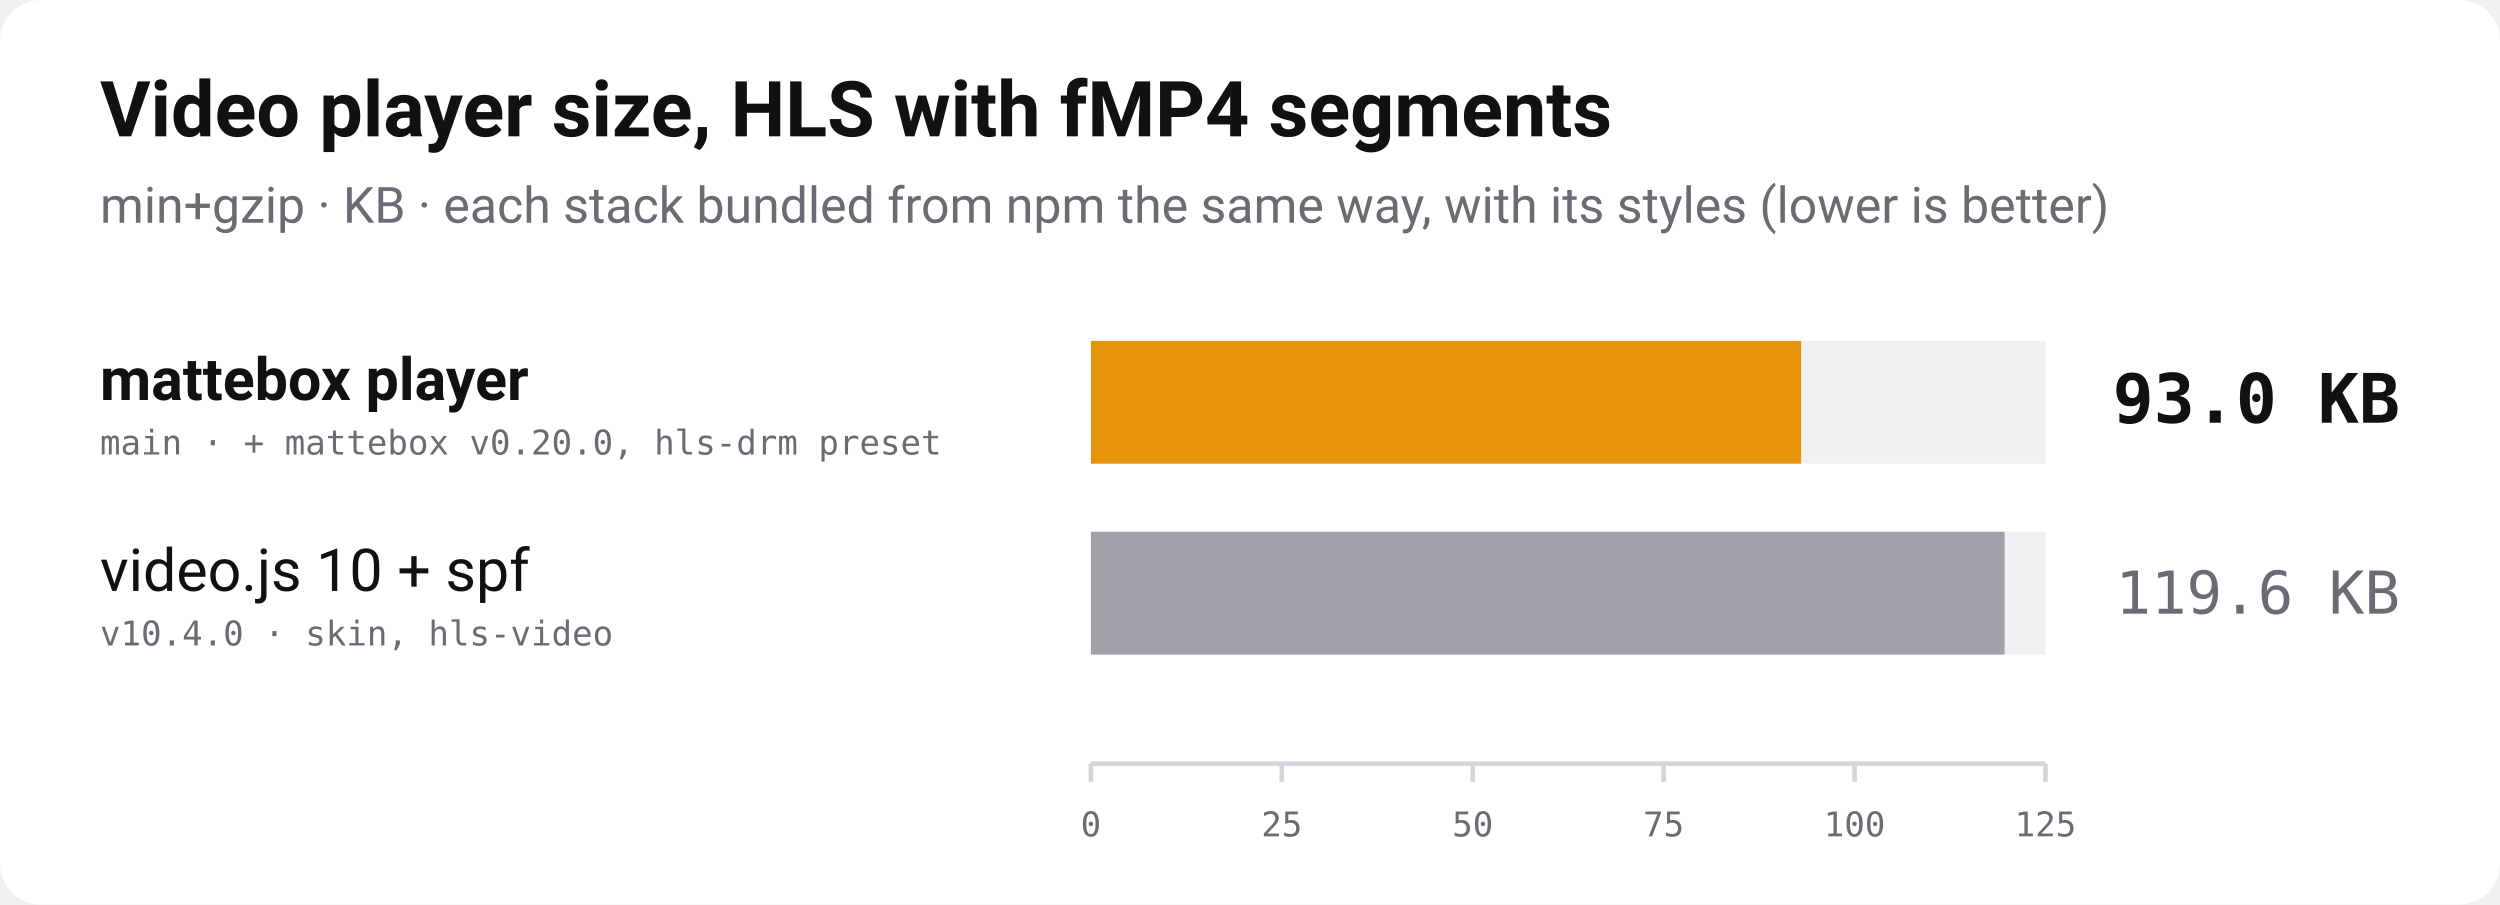
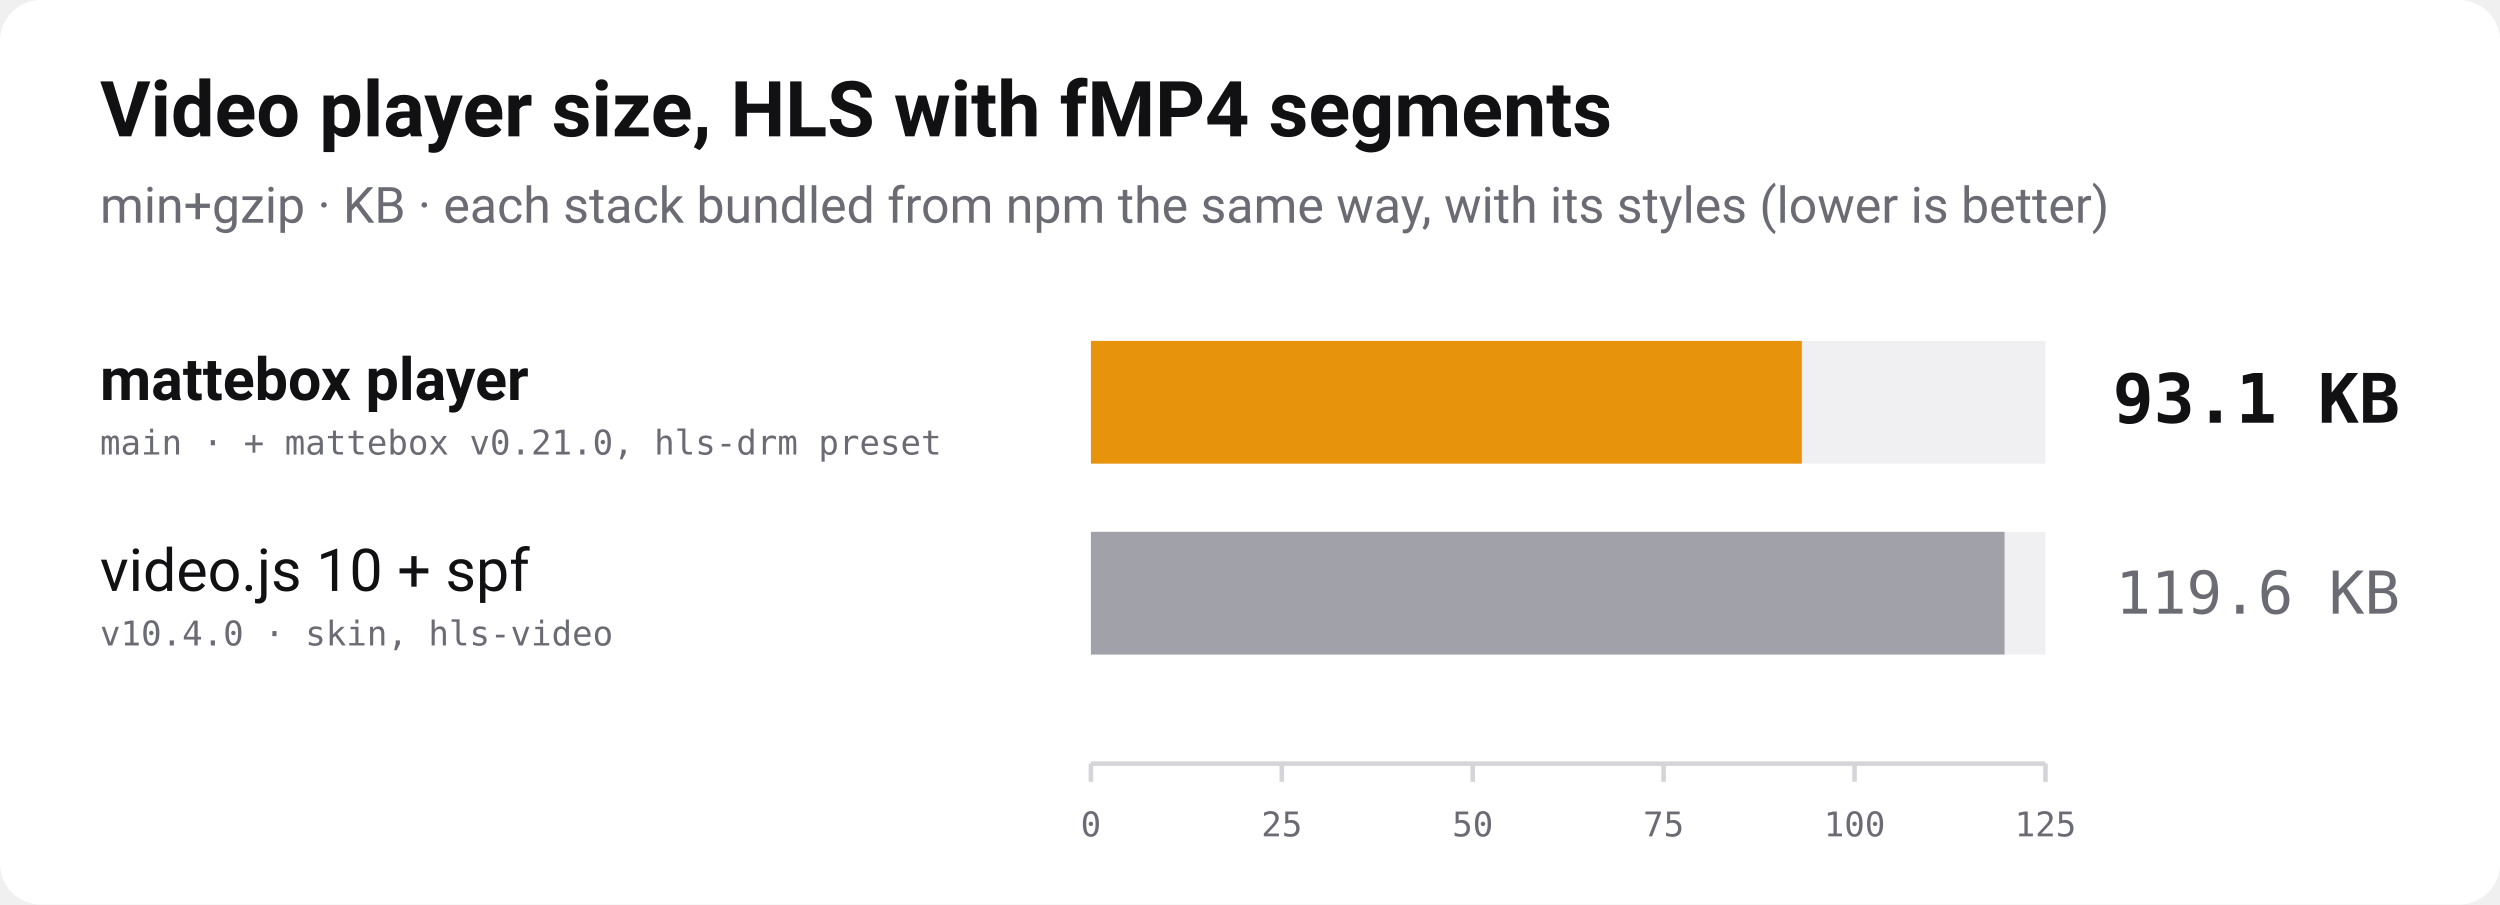
<svg xmlns="http://www.w3.org/2000/svg" width="1100" height="398" viewBox="0 0 1100 398" role="img" aria-label="Bundle size of video players with HLS playback of fMP4 segments, min+gzip, lower is better">
  <rect width="1100" height="398" rx="18" fill="#ffffff" />
  <text x="44" y="60" font-family="-apple-system, 'Segoe UI', Roboto, Helvetica, Arial, sans-serif" font-size="34" font-weight="700" fill="#111114">Video player size, HLS with fMP4 segments</text>
  <text x="44" y="98" font-family="-apple-system, 'Segoe UI', Roboto, Helvetica, Arial, sans-serif" font-size="22" fill="#6b6b74">min+gzip · KB · each stack bundled from npm the same way, with its styles (lower is better)</text>
  <text x="44" y="176" font-family="-apple-system, 'Segoe UI', Roboto, Helvetica, Arial, sans-serif" font-size="26" font-weight="700" fill="#111114">mattebox player</text>
-   <text x="44" y="200" font-family="ui-monospace, 'SF Mono', Menlo, Consolas, monospace" font-size="15" fill="#6b6b74">main · + mattebox v0.20.0, hls-drm preset</text>
+   <text x="44" y="200" font-family="ui-monospace, 'SF Mono', Menlo, Consolas, monospace" font-size="15" fill="#6b6b74">main · + mattebox v0.21.0, hls-drm preset</text>
  <rect x="480" y="150" width="420" height="54" fill="#f0f0f3" />
-   <rect x="480" y="150" width="312.5" height="54" fill="#e8930c" />
-   <text x="1056" y="186" text-anchor="end" font-family="ui-monospace, 'SF Mono', Menlo, Consolas, monospace" font-size="30" font-weight="700" fill="#111114">93.0 KB</text>
+   <rect x="480" y="150" width="312.8" height="54" fill="#e8930c" />
+   <text x="1056" y="186" text-anchor="end" font-family="ui-monospace, 'SF Mono', Menlo, Consolas, monospace" font-size="30" font-weight="700" fill="#111114">93.1 KB</text>
  <text x="44" y="260" font-family="-apple-system, 'Segoe UI', Roboto, Helvetica, Arial, sans-serif" font-size="26" font-weight="400" fill="#111114">video.js 10 + spf</text>
  <text x="44" y="284" font-family="ui-monospace, 'SF Mono', Menlo, Consolas, monospace" font-size="15" fill="#6b6b74">v10.4.0 · skin, hls-video</text>
  <rect x="480" y="234" width="420" height="54" fill="#f0f0f3" />
  <rect x="480" y="234" width="402.0" height="54" fill="#a1a1aa" />
  <text x="1056" y="270" text-anchor="end" font-family="ui-monospace, 'SF Mono', Menlo, Consolas, monospace" font-size="26" font-weight="400" fill="#6b6b74">119.6 KB</text>
  <line x1="480" y1="336" x2="900" y2="336" stroke="#d4d4d9" stroke-width="2" />
  <line x1="480.0" y1="336" x2="480.0" y2="344" stroke="#d4d4d9" stroke-width="2" />
  <text x="480.0" y="368" text-anchor="middle" font-family="ui-monospace, 'SF Mono', Menlo, Consolas, monospace" font-size="15" fill="#6b6b74">0</text>
  <line x1="564.0" y1="336" x2="564.0" y2="344" stroke="#d4d4d9" stroke-width="2" />
  <text x="564.0" y="368" text-anchor="middle" font-family="ui-monospace, 'SF Mono', Menlo, Consolas, monospace" font-size="15" fill="#6b6b74">25</text>
  <line x1="648.0" y1="336" x2="648.0" y2="344" stroke="#d4d4d9" stroke-width="2" />
  <text x="648.0" y="368" text-anchor="middle" font-family="ui-monospace, 'SF Mono', Menlo, Consolas, monospace" font-size="15" fill="#6b6b74">50</text>
  <line x1="732.0" y1="336" x2="732.0" y2="344" stroke="#d4d4d9" stroke-width="2" />
  <text x="732.0" y="368" text-anchor="middle" font-family="ui-monospace, 'SF Mono', Menlo, Consolas, monospace" font-size="15" fill="#6b6b74">75</text>
  <line x1="816.0" y1="336" x2="816.0" y2="344" stroke="#d4d4d9" stroke-width="2" />
  <text x="816.0" y="368" text-anchor="middle" font-family="ui-monospace, 'SF Mono', Menlo, Consolas, monospace" font-size="15" fill="#6b6b74">100</text>
  <line x1="900.0" y1="336" x2="900.0" y2="344" stroke="#d4d4d9" stroke-width="2" />
  <text x="900.0" y="368" text-anchor="middle" font-family="ui-monospace, 'SF Mono', Menlo, Consolas, monospace" font-size="15" fill="#6b6b74">125</text>
</svg>
